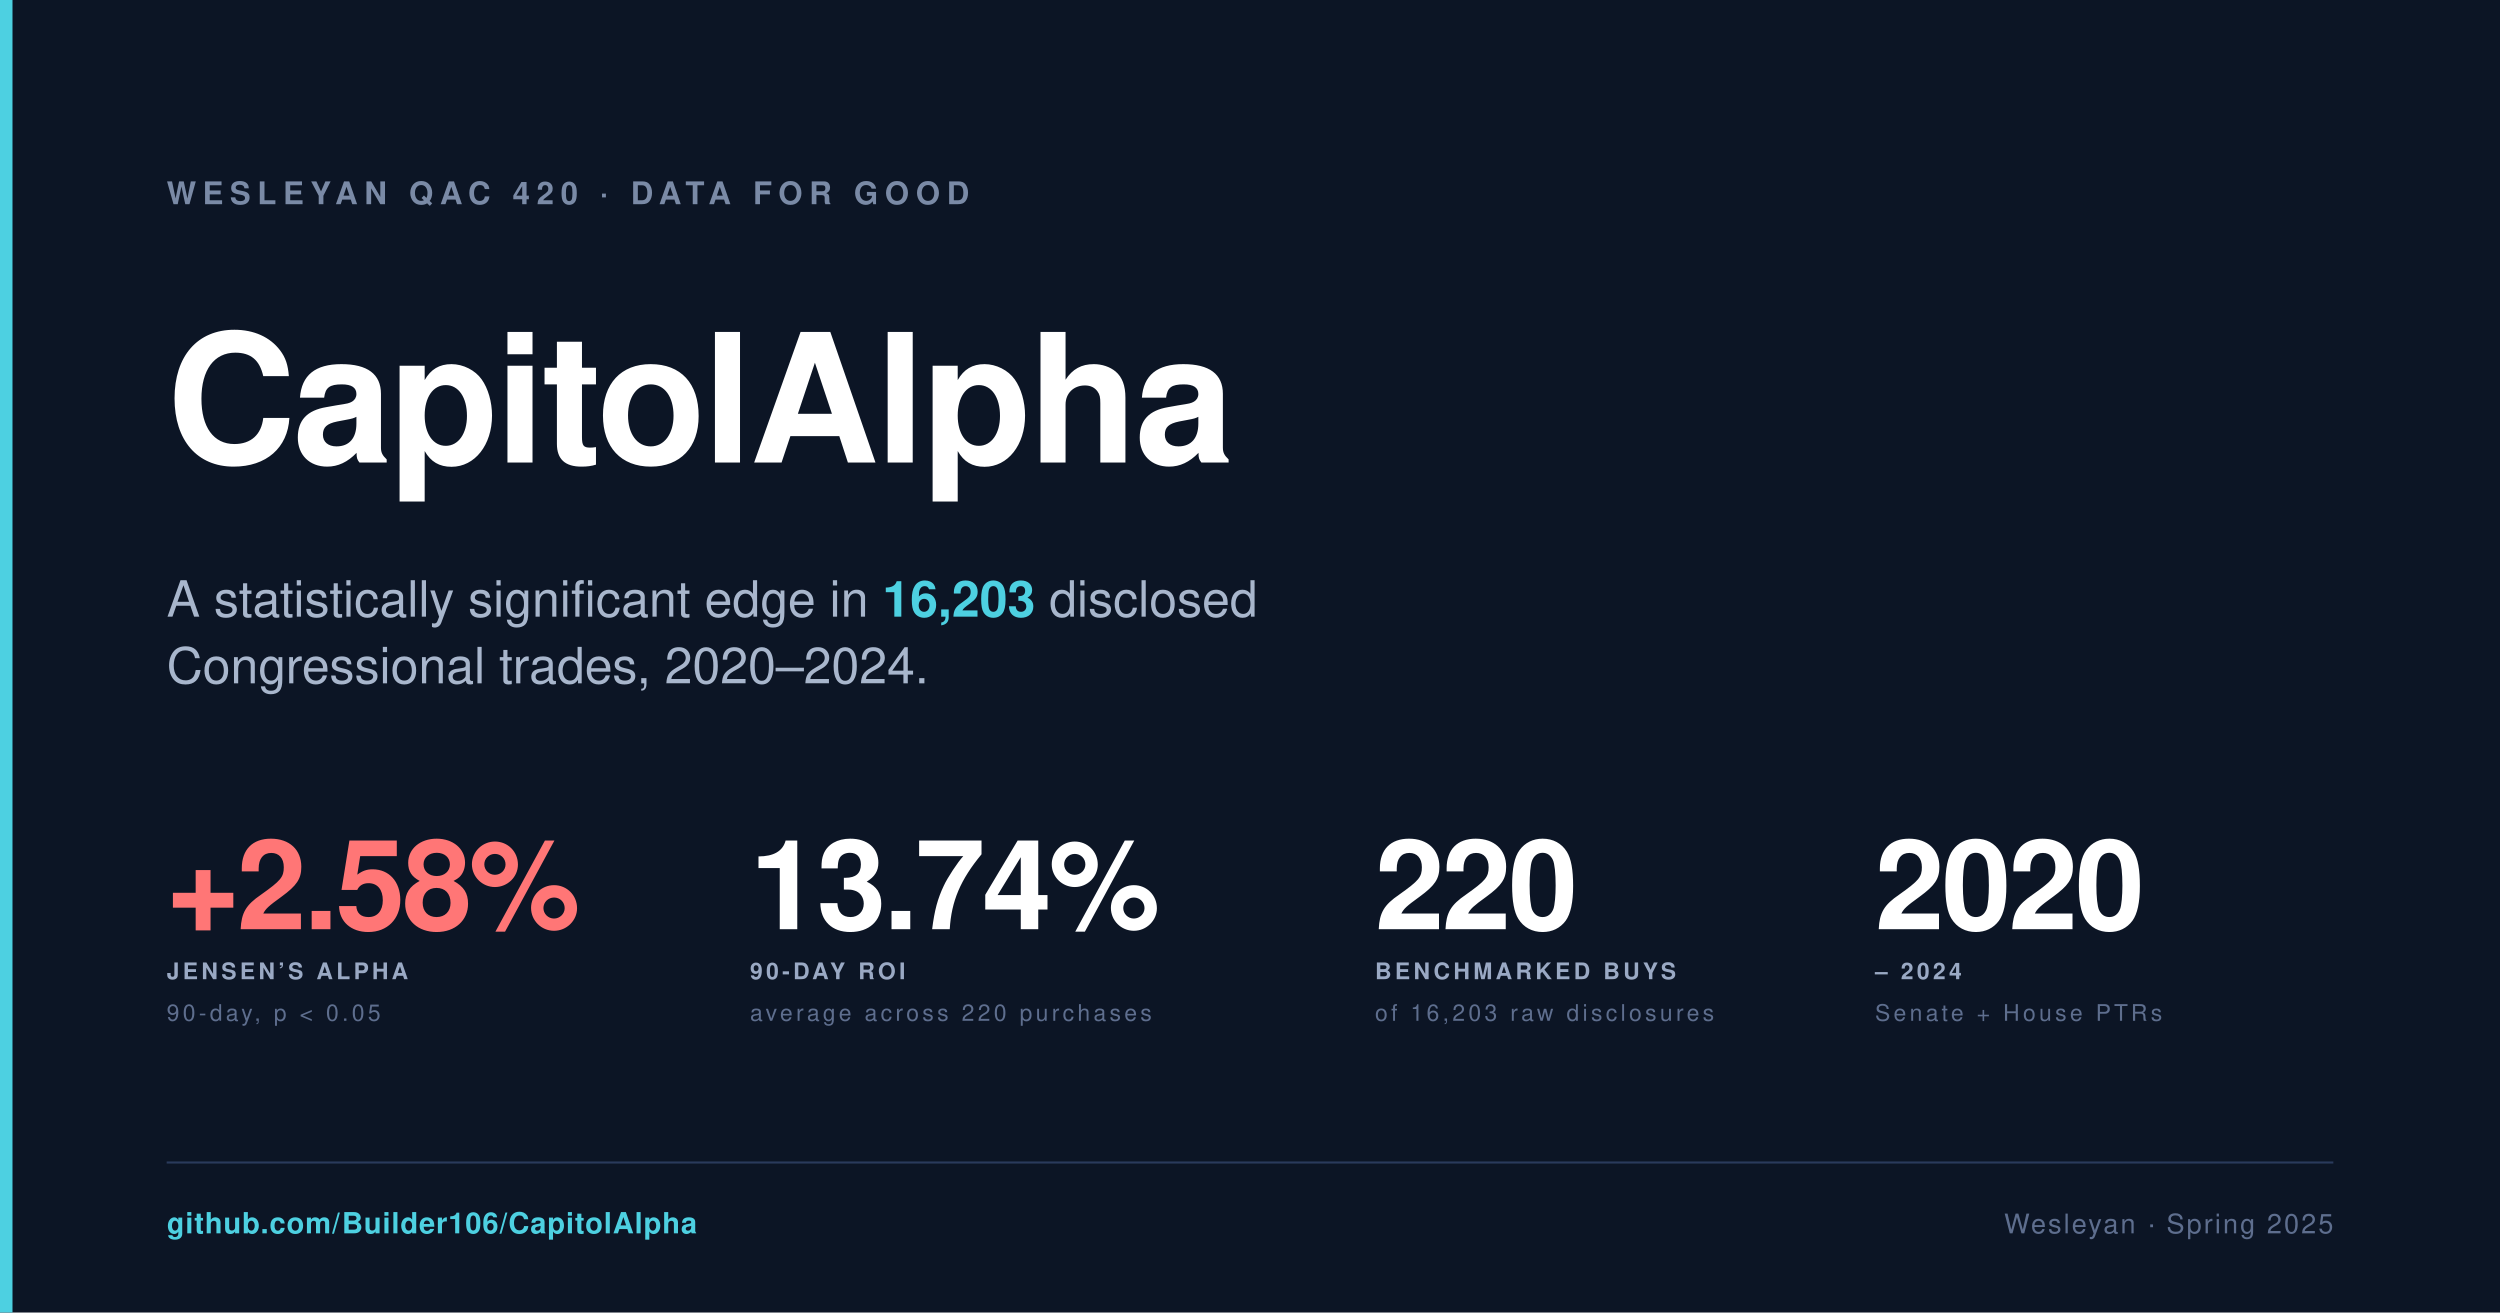
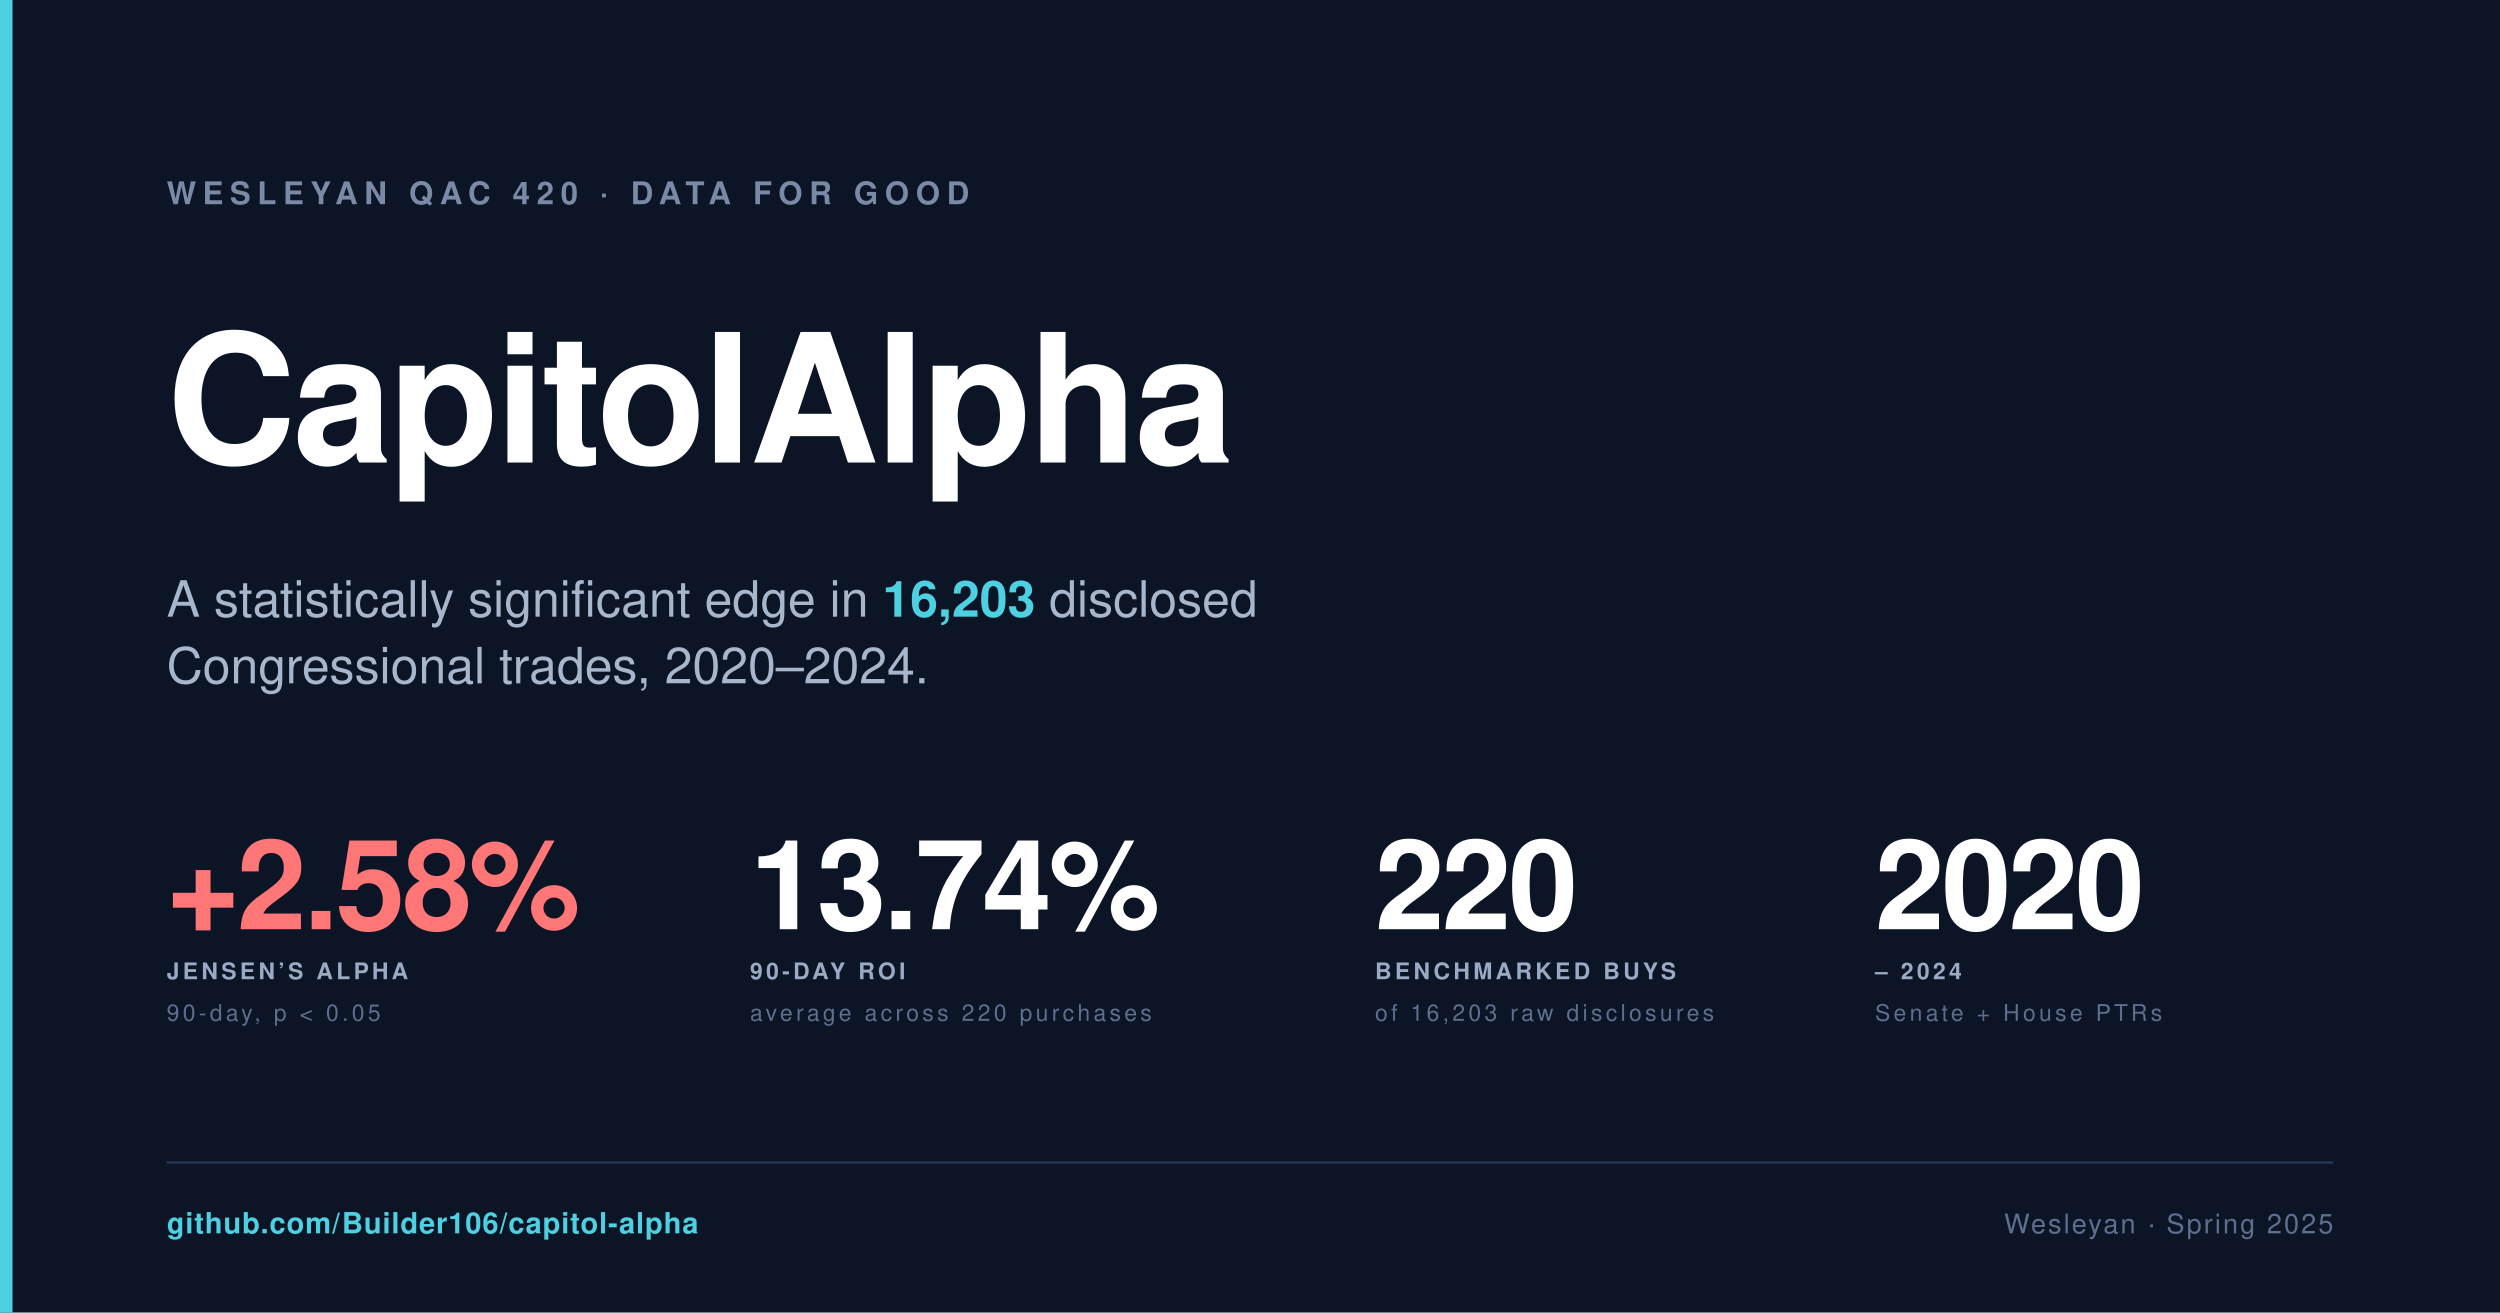
<svg xmlns="http://www.w3.org/2000/svg" width="1200" height="630" viewBox="0 0 1200 630">
  <rect width="1200" height="630" fill="#0c1525" />
  <rect x="0" y="0" width="6" height="630" fill="#4dd0e1" />
  <text x="80" y="98" font-family="Helvetica, Arial, sans-serif" font-size="15" letter-spacing="3.2" fill="#7a8aa6" font-weight="700">WESLEYAN QAC 420 · DATA FOR GOOD</text>
  <text x="80" y="222" font-family="Helvetica, Arial, sans-serif" font-size="86" font-weight="700" fill="#ffffff" letter-spacing="-0.018em">CapitolAlpha</text>
  <text x="80" y="296" font-family="Helvetica, Arial, sans-serif" font-size="24" fill="#a8b6cc">A statistically significant edge in <tspan fill="#4dd0e1" font-weight="700">16,203</tspan> disclosed</text>
  <text x="80" y="328" font-family="Helvetica, Arial, sans-serif" font-size="24" fill="#a8b6cc">Congressional trades, 2020–2024.</text>
  <g transform="translate(80, 446)" font-family="Helvetica, Arial, sans-serif">
    <g>
      <text font-size="60" font-weight="700" fill="#ff7676" x="0" y="0" letter-spacing="-0.022em">+2.58%</text>
      <text font-size="11" letter-spacing="1.6" font-weight="700" fill="#9aa9c4" x="0" y="24">JENSEN’S ALPHA</text>
      <text font-size="11" letter-spacing="1.6" fill="#5e6e8e" x="0" y="44">90-day, p &lt; 0.05</text>
    </g>
    <g transform="translate(280, 0)">
      <text font-size="60" font-weight="700" fill="#ffffff" x="0" y="0" letter-spacing="-0.022em">13.74%</text>
      <text font-size="11" letter-spacing="1.6" font-weight="700" fill="#9aa9c4" x="0" y="24">90-DAY ROI</text>
      <text font-size="11" letter-spacing="1.6" fill="#5e6e8e" x="0" y="44">average across 220 purchases</text>
    </g>
    <g transform="translate(580, 0)">
      <text font-size="60" font-weight="700" fill="#ffffff" x="0" y="0" letter-spacing="-0.022em">220</text>
      <text font-size="11" letter-spacing="1.6" font-weight="700" fill="#9aa9c4" x="0" y="24">BENCHMARKED BUYS</text>
      <text font-size="11" letter-spacing="1.6" fill="#5e6e8e" x="0" y="44">of 16,203 raw disclosures</text>
    </g>
    <g transform="translate(820, 0)">
      <text font-size="60" font-weight="700" fill="#ffffff" x="0" y="0" letter-spacing="-0.022em">2020</text>
      <text font-size="11" letter-spacing="1.6" font-weight="700" fill="#9aa9c4" x="0" y="24">– 2024</text>
      <text font-size="11" letter-spacing="1.6" fill="#5e6e8e" x="0" y="44">Senate + House PTRs</text>
    </g>
  </g>
  <line x1="80" y1="558" x2="1120" y2="558" stroke="#2a3a5c" stroke-width="1" />
-   <text x="80" y="592" font-family="Helvetica, Arial, sans-serif" font-size="14" letter-spacing="0.4" fill="#4dd0e1" font-weight="600">github.com/Builder106/CapitolAlpha</text>
+   <text x="80" y="592" font-family="Helvetica, Arial, sans-serif" font-size="14" letter-spacing="0.4" fill="#4dd0e1" font-weight="600">github.com/Builder106/capitol-alpha</text>
  <text x="1120" y="592" text-anchor="end" font-family="Helvetica, Arial, sans-serif" font-size="13" letter-spacing="1" fill="#5e6e8e" font-weight="500">Wesleyan · Spring 2025</text>
</svg>
